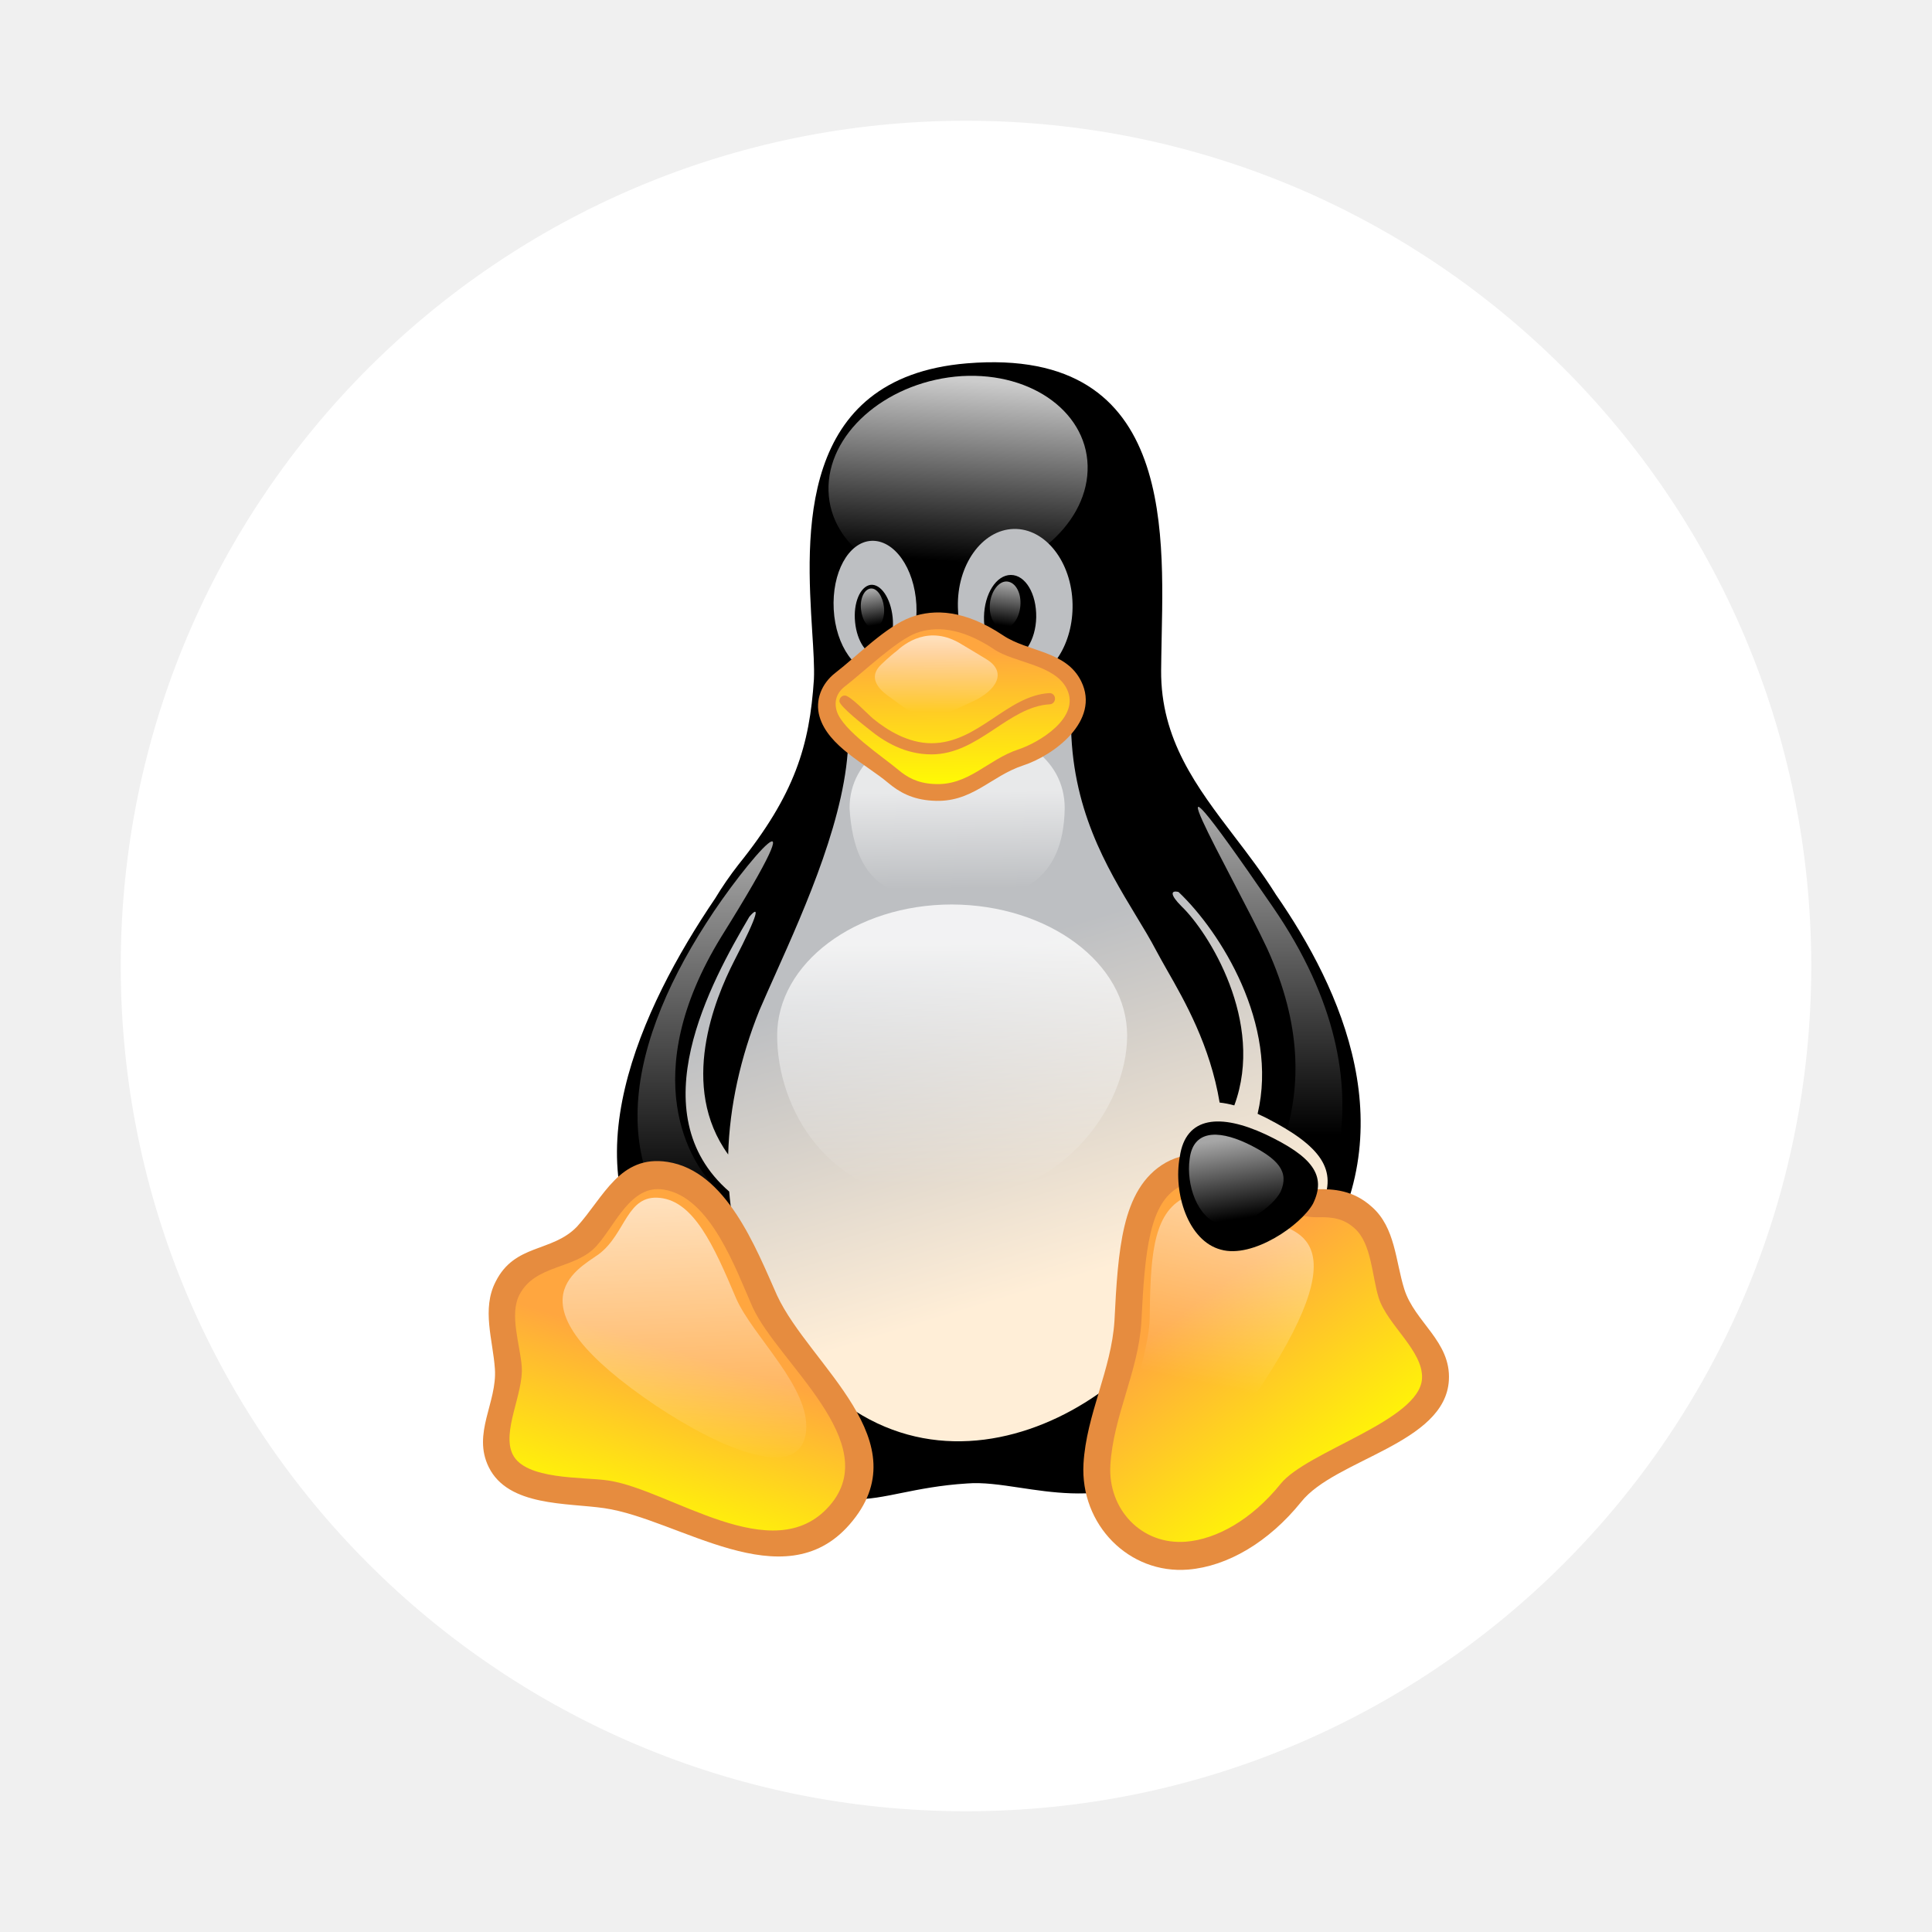
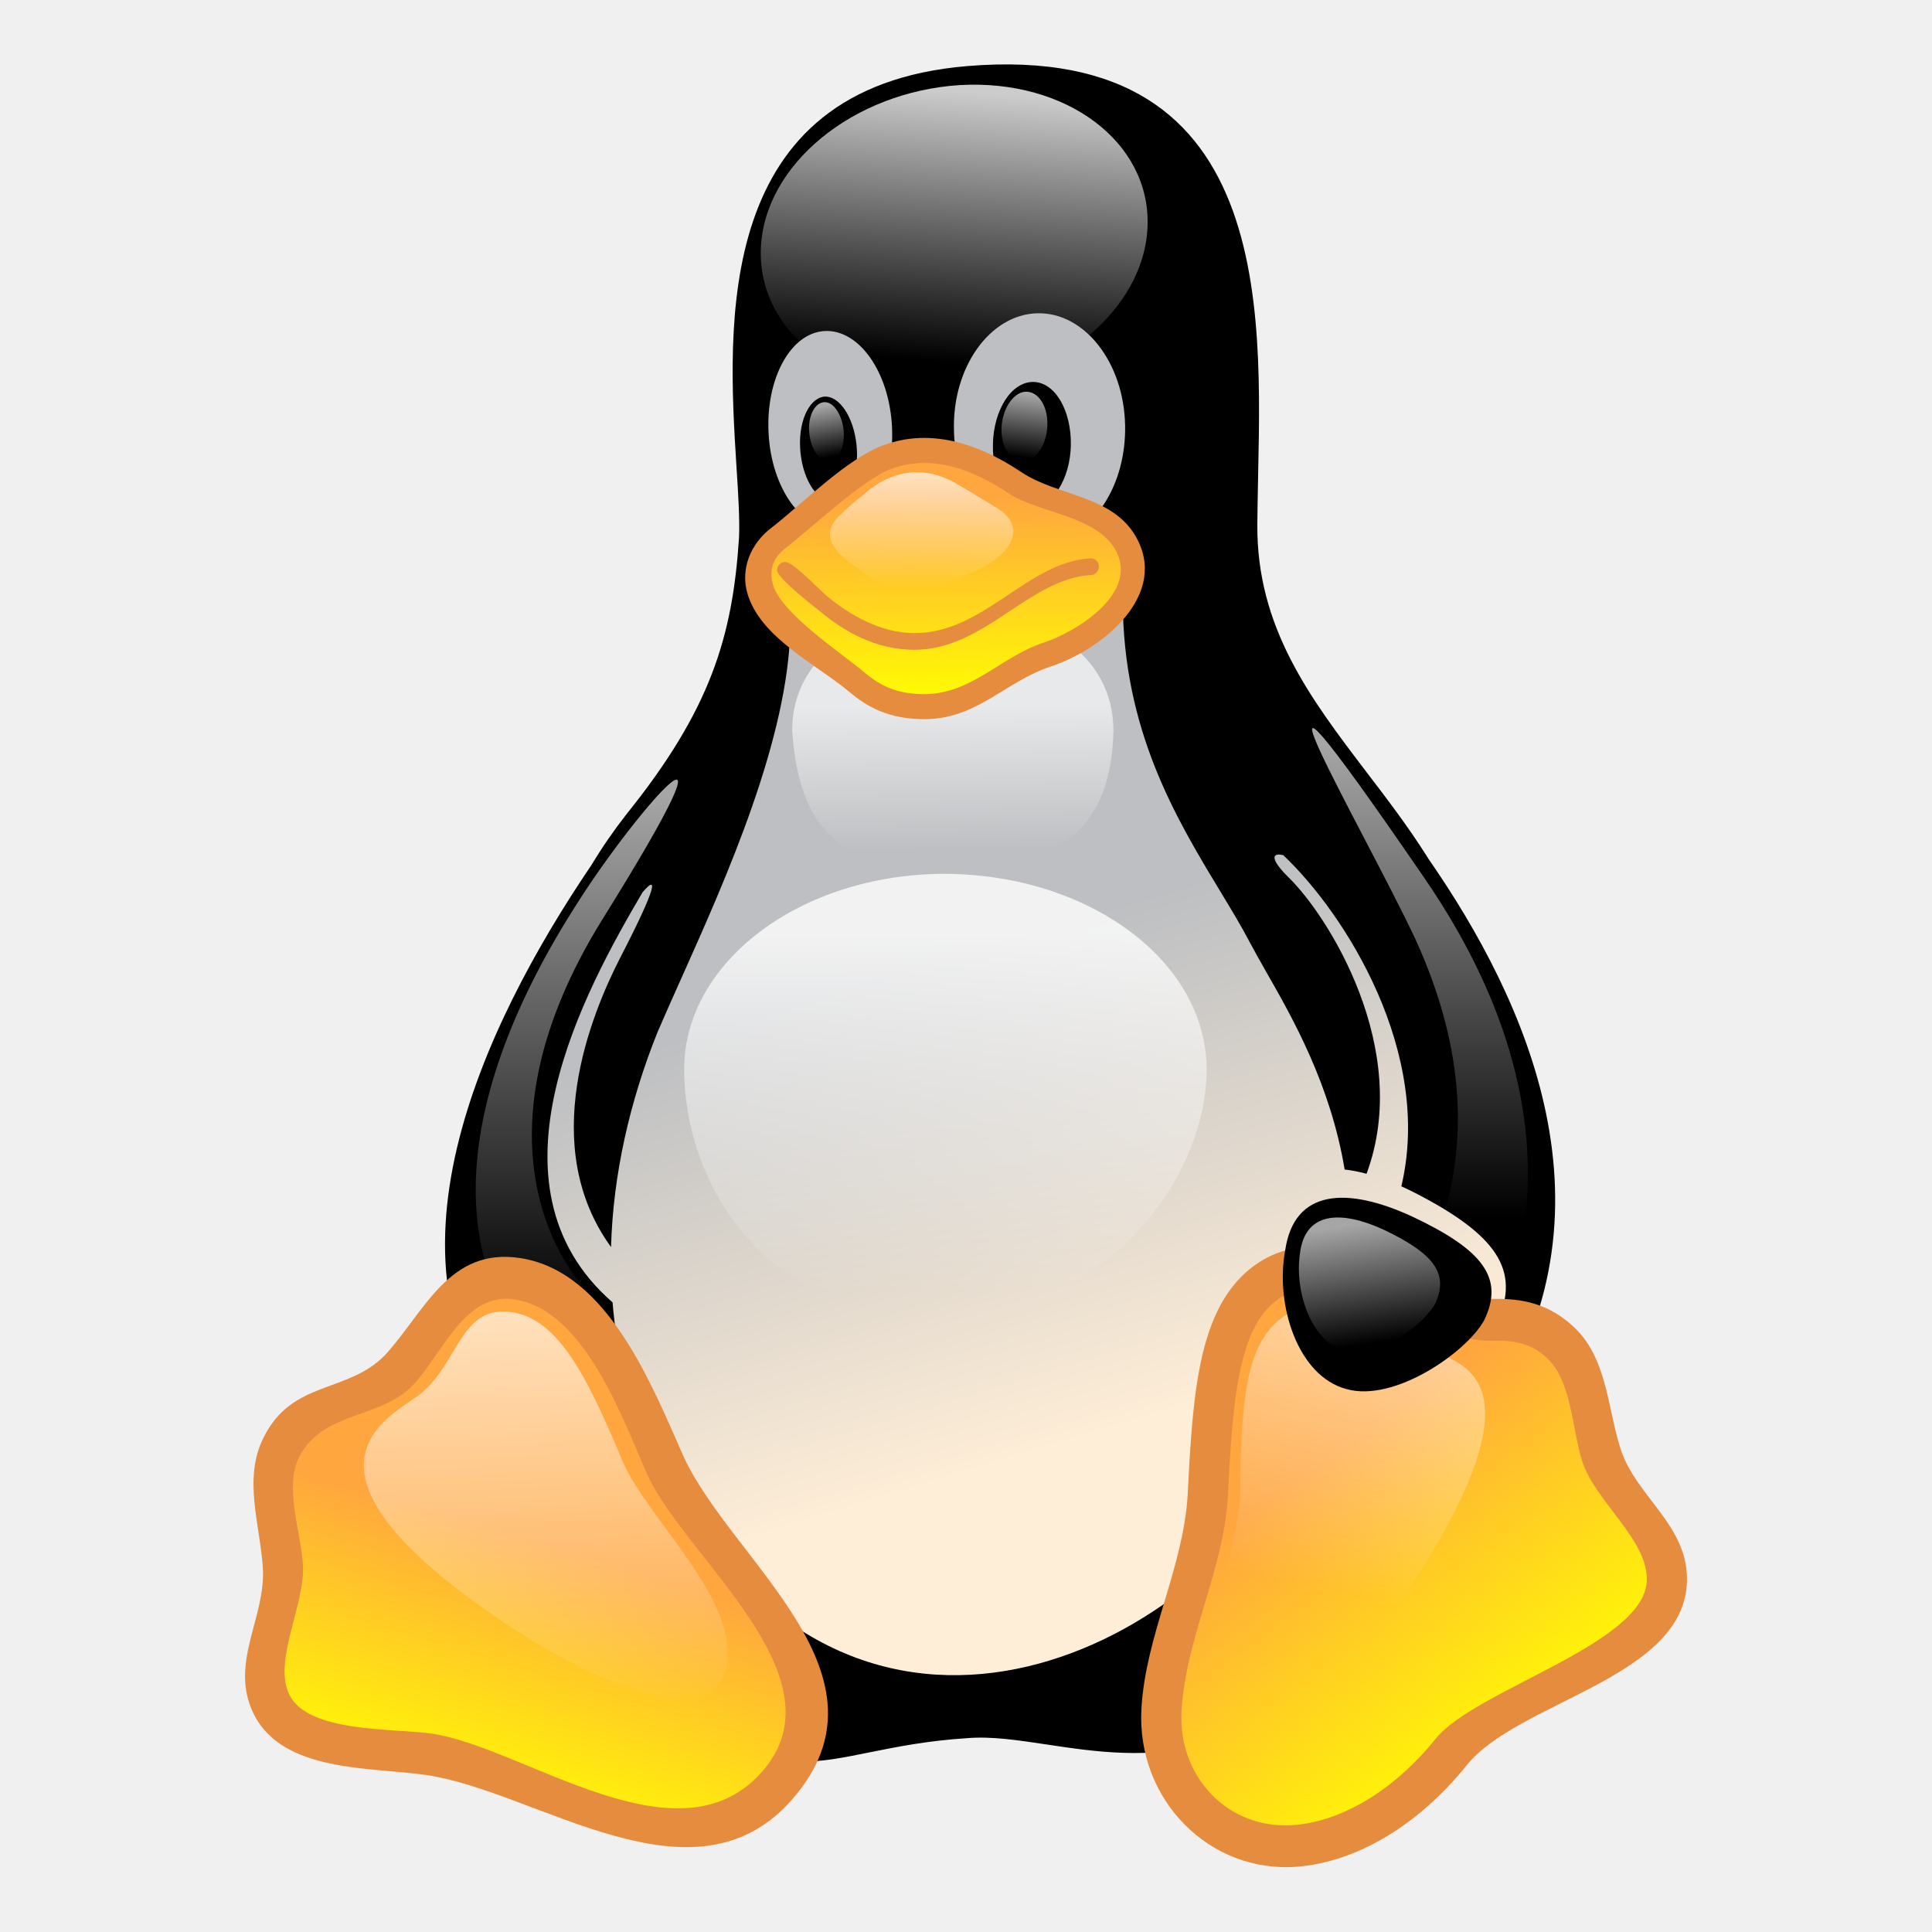
- <svg xmlns="http://www.w3.org/2000/svg" width="800px" height="800px" viewBox="0 0 32 32" fill="none">
-   <path d="M30 16C30 23.728 23.735 30 16 30C8.265 30 2 23.728 2 16C2 8.265 8.265 2 16 2C23.735 2 30 8.265 30 16Z" fill="white" />
+ <svg xmlns="http://www.w3.org/2000/svg" width="800px" height="800px" viewBox="5.281 5.285 21.437 21.437" fill="none">
  <path d="M11.306 21.91C11.181 21.723 11.071 21.471 10.982 21.17C9.376 19.358 10.617 16.692 11.845 14.881C11.962 14.687 12.091 14.5 12.23 14.322C13.167 13.158 13.409 12.348 13.481 11.252C13.49 11.048 13.473 10.778 13.453 10.468C13.354 8.884 13.19 6.252 16.016 6.018C19.549 5.727 19.261 8.971 19.235 10.873C19.234 10.952 19.233 11.028 19.232 11.102C19.223 12.249 19.821 13.034 20.445 13.854C20.674 14.153 20.905 14.457 21.112 14.784C21.118 14.794 21.124 14.804 21.13 14.813C22.222 16.388 23.299 18.737 21.799 20.965C21.589 21.726 21.27 22.424 20.843 22.992C19.314 25.005 17.954 24.801 16.892 24.641C16.572 24.593 16.279 24.549 16.016 24.571C15.58 24.598 15.23 24.668 14.928 24.729C13.761 24.965 13.305 25.057 11.306 21.91Z" fill="#000000" />
  <path d="M18.014 7.795C17.981 8.727 16.992 9.537 15.806 9.612C14.621 9.687 13.691 8.979 13.723 8.046C13.756 7.114 14.745 6.304 15.931 6.229C17.116 6.161 18.047 6.862 18.014 7.795Z" fill="url(#paint0_linear_87_7435)" />
  <path fill-rule="evenodd" clip-rule="evenodd" d="M15.866 10.061C15.875 10.568 16.107 11 16.433 11.195C15.37 11.1 14.051 11.489 14.051 12.225C14.035 13.47 13.342 15.02 12.843 16.135C12.745 16.354 12.654 16.557 12.577 16.737C12.269 17.502 12.083 18.32 12.061 19.122C11.243 17.995 11.838 16.548 12.158 15.921C12.585 15.095 12.576 14.992 12.411 15.185C11.776 16.265 10.58 18.433 12.078 19.736C12.125 20.318 12.267 20.881 12.518 21.399C14.523 25.442 18.276 23.782 19.514 21.685C19.679 21.387 19.812 21.099 19.918 20.82C19.98 20.859 20.046 20.89 20.117 20.909C20.739 21.093 21.669 20.392 21.892 19.957C22.16 19.378 21.885 18.983 20.968 18.514C20.922 18.491 20.875 18.469 20.83 18.448C21.181 16.968 20.212 15.428 19.52 14.774C19.391 14.742 19.373 14.816 19.573 15.015C20.009 15.433 20.957 16.923 20.444 18.309C20.36 18.286 20.278 18.27 20.201 18.262C20.043 17.316 19.623 16.58 19.329 16.066C19.263 15.949 19.203 15.844 19.154 15.751C19.055 15.562 18.937 15.366 18.811 15.159C18.328 14.359 17.739 13.384 17.739 11.939C17.665 11.621 17.365 11.409 16.966 11.292C17.429 11.199 17.777 10.657 17.765 10.007C17.752 9.305 17.313 8.747 16.789 8.761C16.265 8.775 15.846 9.36 15.866 10.061ZM16.298 10.217C16.291 10.605 16.475 10.918 16.717 10.918C16.953 10.918 17.156 10.605 17.163 10.224C17.169 9.836 16.986 9.523 16.743 9.523C16.501 9.523 16.305 9.836 16.298 10.217Z" fill="url(#paint1_linear_87_7435)" />
  <path fill-rule="evenodd" clip-rule="evenodd" d="M14.556 11.15C14.935 11.129 15.211 10.619 15.178 10.013C15.145 9.408 14.811 8.938 14.431 8.958C14.051 8.979 13.776 9.489 13.809 10.095C13.842 10.701 14.176 11.17 14.556 11.15ZM14.785 10.224C14.818 10.544 14.7 10.816 14.529 10.844C14.359 10.864 14.195 10.626 14.163 10.306C14.13 9.986 14.248 9.714 14.418 9.687C14.588 9.666 14.752 9.904 14.785 10.224Z" fill="url(#paint2_linear_87_7435)" />
  <path d="M16.396 10C16.376 10.217 16.475 10.394 16.612 10.408C16.75 10.422 16.881 10.251 16.9 10.04C16.92 9.823 16.822 9.646 16.684 9.632C16.547 9.618 16.416 9.789 16.396 10Z" fill="url(#paint3_linear_87_7435)" />
  <path d="M14.641 10.054C14.661 10.231 14.589 10.388 14.484 10.401C14.379 10.415 14.281 10.279 14.261 10.095C14.241 9.918 14.313 9.762 14.418 9.748C14.523 9.734 14.621 9.877 14.641 10.054Z" fill="url(#paint4_linear_87_7435)" />
  <path d="M18.669 17.152C18.669 18.35 17.562 19.902 15.662 19.889C13.704 19.902 12.872 18.35 12.872 17.152C12.872 15.955 14.169 14.981 15.767 14.981C17.372 14.988 18.669 15.955 18.669 17.152Z" fill="url(#paint5_linear_87_7435)" />
  <path d="M17.635 13.389C17.615 14.628 16.835 14.921 15.853 14.921C14.87 14.921 14.156 14.737 14.071 13.389C14.071 12.545 14.87 12.055 15.853 12.055C16.835 12.048 17.635 12.539 17.635 13.389Z" fill="url(#paint6_linear_87_7435)" />
  <path d="M11.694 15.295C12.336 14.281 13.691 12.722 11.949 15.512C10.534 17.813 11.425 19.29 11.884 19.698C13.207 20.923 13.154 21.747 12.113 21.1C9.879 19.718 10.344 17.391 11.694 15.295Z" fill="url(#paint7_linear_87_7435)" />
  <path d="M20.988 15.71C20.431 14.519 18.663 11.497 21.073 15.009C23.268 18.187 21.728 20.399 21.453 20.617C21.178 20.835 20.255 21.277 20.523 20.508C20.798 19.739 22.161 18.283 20.988 15.71Z" fill="url(#paint8_linear_87_7435)" />
  <path d="M11.209 25.102C9.742 24.292 7.613 25.259 8.386 23.067C8.543 22.57 8.156 21.822 8.405 21.338C8.7 20.746 9.336 20.876 9.715 20.481C10.089 20.073 10.325 19.365 11.025 19.474C11.72 19.582 12.185 20.467 12.67 21.556C13.03 22.332 14.301 23.428 14.215 24.299C14.111 25.633 12.65 25.885 11.209 25.102Z" fill="url(#paint9_linear_87_7435)" />
  <path fill-rule="evenodd" clip-rule="evenodd" d="M9.877 20.64C9.52 21.031 8.865 20.937 8.602 21.448C8.433 21.776 8.617 22.28 8.642 22.639C8.673 23.082 8.305 23.711 8.492 24.09C8.703 24.515 9.653 24.46 10.071 24.521C11.102 24.672 12.806 26.006 13.739 24.941C14.65 23.9 12.898 22.582 12.468 21.657C12.189 21.029 11.771 19.825 10.992 19.703C10.443 19.617 10.193 20.294 9.877 20.64ZM11.058 19.245C12.028 19.397 12.513 20.654 12.871 21.457C13.414 22.623 15.275 23.875 14.069 25.253C12.973 26.504 11.244 25.16 10.009 24.98C9.392 24.89 8.419 24.955 8.096 24.302C7.818 23.74 8.236 23.232 8.197 22.672C8.164 22.195 7.976 21.683 8.208 21.231C8.525 20.595 9.139 20.748 9.555 20.319C9.998 19.833 10.263 19.121 11.058 19.245Z" fill="#E68C3F" />
  <path d="M21.381 24.728C22.456 23.373 24.846 23.652 23.235 21.794C22.895 21.393 22.999 20.535 22.58 20.168C22.089 19.719 21.545 20.086 21.047 19.855C20.549 19.603 20.026 19.12 19.416 19.46C18.807 19.807 18.742 20.706 18.683 21.89C18.63 22.741 17.884 24.163 18.283 24.946C18.86 26.157 20.36 25.994 21.381 24.728Z" fill="url(#paint10_linear_87_7435)" />
  <path fill-rule="evenodd" clip-rule="evenodd" d="M21.81 19.698C22.085 19.691 22.415 19.71 22.725 19.992C23.11 20.332 23.114 20.887 23.259 21.351C23.431 21.901 24.034 22.215 23.998 22.86C23.939 23.914 22.114 24.168 21.552 24.876C21.012 25.545 20.33 25.943 19.682 25.997C18.7 26.078 17.889 25.252 17.946 24.244C17.993 23.428 18.409 22.686 18.459 21.876C18.488 21.29 18.52 20.746 18.626 20.305C18.733 19.859 18.926 19.475 19.308 19.257C20.145 18.789 20.954 19.721 21.81 19.698ZM19.522 19.664C19.295 19.793 19.151 20.032 19.059 20.417C18.965 20.807 18.934 21.307 18.904 21.905C18.854 22.716 18.438 23.457 18.391 24.271C18.35 24.997 18.907 25.596 19.647 25.535C20.148 25.493 20.727 25.176 21.209 24.58C21.64 24.037 23.514 23.534 23.553 22.833C23.578 22.375 22.977 21.946 22.835 21.494C22.724 21.141 22.719 20.593 22.436 20.345C22.255 20.18 22.064 20.155 21.821 20.161C21.116 20.18 20.176 19.299 19.522 19.664Z" fill="#E68C3F" />
  <path d="M20.916 22.917C22.579 20.365 21.341 20.386 20.922 20.188C20.503 19.984 20.064 19.582 19.573 19.862C19.081 20.147 19.055 20.882 19.042 21.849C19.023 22.543 18.466 23.707 18.8 24.353C19.206 25.109 20.189 24.013 20.916 22.917Z" fill="url(#paint11_linear_87_7435)" />
  <path d="M10.868 23.285C8.379 21.61 9.545 21.039 9.918 20.773C10.37 20.433 10.377 19.78 10.934 19.841C11.49 19.902 11.818 20.617 12.191 21.502C12.466 22.134 13.423 22.978 13.351 23.707C13.259 24.564 11.942 23.999 10.868 23.285Z" fill="url(#paint12_linear_87_7435)" />
  <path d="M21.748 19.936C21.552 20.29 20.753 20.848 20.222 20.698C19.678 20.555 19.429 19.759 19.541 19.16C19.639 18.48 20.222 18.446 20.956 18.786C21.735 19.154 21.977 19.467 21.748 19.936Z" fill="#000000" />
  <path d="M21.211 19.739C21.086 19.984 20.562 20.372 20.195 20.27C19.829 20.168 19.645 19.616 19.704 19.201C19.757 18.732 20.15 18.704 20.648 18.936C21.185 19.194 21.355 19.412 21.211 19.739Z" fill="url(#paint13_linear_87_7435)" />
  <path d="M14.437 10.858C14.699 10.606 15.335 9.837 16.54 10.64C16.763 10.79 16.946 10.803 17.372 10.994C18.23 11.361 17.824 12.246 16.907 12.545C16.514 12.675 16.16 13.171 15.453 13.124C14.844 13.09 14.686 12.675 14.313 12.45C13.651 12.062 13.553 11.538 13.913 11.259C14.274 10.98 14.411 10.878 14.437 10.858Z" fill="url(#paint14_linear_87_7435)" />
  <path fill-rule="evenodd" clip-rule="evenodd" d="M13.993 11.37C13.856 11.476 13.813 11.617 13.858 11.773C13.951 12.094 14.622 12.534 14.878 12.75C15.024 12.873 15.191 12.97 15.461 12.985C16.039 13.024 16.36 12.579 16.867 12.413C17.2 12.304 17.904 11.888 17.671 11.412C17.472 11.005 16.801 10.98 16.468 10.756C15.894 10.374 15.476 10.377 15.179 10.484C14.853 10.602 14.289 11.142 13.993 11.37ZM15.091 10.222C15.478 10.082 15.981 10.102 16.613 10.523C17.028 10.802 17.659 10.775 17.909 11.286C18.228 11.937 17.456 12.512 16.947 12.678C16.402 12.857 16.098 13.306 15.445 13.262C15.106 13.243 14.888 13.116 14.71 12.966C14.341 12.656 13.716 12.361 13.574 11.869C13.495 11.597 13.61 11.32 13.833 11.147C14.194 10.868 14.682 10.369 15.091 10.222Z" fill="#E68C3F" />
  <path fill-rule="evenodd" clip-rule="evenodd" d="M17.474 11.567C17.477 11.618 17.439 11.662 17.39 11.665C16.697 11.704 16.21 12.495 15.427 12.495C14.989 12.495 14.642 12.284 14.394 12.08C14.344 12.04 13.903 11.7 13.903 11.613C13.903 11.562 13.943 11.52 13.992 11.52C14.085 11.52 14.363 11.822 14.466 11.907C14.7 12.098 15.046 12.31 15.427 12.31C16.202 12.31 16.678 11.52 17.381 11.48C17.43 11.477 17.472 11.516 17.474 11.567Z" fill="#E68C3F" />
  <path d="M14.844 10.789C14.975 10.667 15.388 10.333 15.931 10.674C16.049 10.742 16.167 10.816 16.338 10.919C16.685 11.13 16.515 11.436 16.095 11.626C15.905 11.708 15.591 11.885 15.355 11.871C15.093 11.844 14.916 11.667 14.746 11.552C14.425 11.334 14.445 11.15 14.595 11.007C14.707 10.898 14.831 10.796 14.844 10.789Z" fill="url(#paint15_linear_87_7435)" />
  <defs>
    <linearGradient id="paint0_linear_87_7435" x1="16.058" y1="6.306" x2="15.836" y2="9.306" gradientUnits="userSpaceOnUse">
      <stop stop-color="white" stop-opacity="0.8" />
      <stop offset="1" stop-color="white" stop-opacity="0" />
    </linearGradient>
    <linearGradient id="paint1_linear_87_7435" x1="12.897" y1="22.672" x2="11.251" y2="17.272" gradientUnits="userSpaceOnUse">
      <stop stop-color="#FFEED7" />
      <stop offset="1" stop-color="#BDBFC2" />
    </linearGradient>
    <linearGradient id="paint2_linear_87_7435" x1="12.897" y1="22.672" x2="11.251" y2="17.272" gradientUnits="userSpaceOnUse">
      <stop stop-color="#FFEED7" />
      <stop offset="1" stop-color="#BDBFC2" />
    </linearGradient>
    <linearGradient id="paint3_linear_87_7435" x1="16.668" y1="9.655" x2="16.575" y2="10.354" gradientUnits="userSpaceOnUse">
      <stop stop-color="white" stop-opacity="0.65" />
      <stop offset="1" stop-color="white" stop-opacity="0" />
    </linearGradient>
    <linearGradient id="paint4_linear_87_7435" x1="14.434" y1="9.783" x2="14.534" y2="10.348" gradientUnits="userSpaceOnUse">
      <stop stop-color="white" stop-opacity="0.65" />
      <stop offset="1" stop-color="white" stop-opacity="0" />
    </linearGradient>
    <linearGradient id="paint5_linear_87_7435" x1="15.761" y1="15.631" x2="15.778" y2="19.627" gradientUnits="userSpaceOnUse">
      <stop stop-color="white" stop-opacity="0.8" />
      <stop offset="1" stop-color="white" stop-opacity="0" />
    </linearGradient>
    <linearGradient id="paint6_linear_87_7435" x1="15.85" y1="13.125" x2="15.869" y2="14.714" gradientUnits="userSpaceOnUse">
      <stop stop-color="white" stop-opacity="0.65" />
      <stop offset="1" stop-color="white" stop-opacity="0" />
    </linearGradient>
    <linearGradient id="paint7_linear_87_7435" x1="11.72" y1="14.105" x2="11.72" y2="19.937" gradientUnits="userSpaceOnUse">
      <stop stop-color="white" stop-opacity="0.65" />
      <stop offset="1" stop-color="white" stop-opacity="0" />
    </linearGradient>
    <linearGradient id="paint8_linear_87_7435" x1="21.033" y1="13.536" x2="21.031" y2="18.805" gradientUnits="userSpaceOnUse">
      <stop stop-color="white" stop-opacity="0.65" />
      <stop offset="1" stop-color="white" stop-opacity="0" />
    </linearGradient>
    <linearGradient id="paint9_linear_87_7435" x1="11.429" y1="22.437" x2="10.535" y2="25.421" gradientUnits="userSpaceOnUse">
      <stop stop-color="#FFA63F" />
      <stop offset="1" stop-color="#FFFF00" />
    </linearGradient>
    <linearGradient id="paint10_linear_87_7435" x1="19.882" y1="21.53" x2="22.266" y2="24.78" gradientUnits="userSpaceOnUse">
      <stop stop-color="#FFA63F" />
      <stop offset="1" stop-color="#FFFF00" />
    </linearGradient>
    <linearGradient id="paint11_linear_87_7435" x1="20.52" y1="18.933" x2="19.686" y2="22.86" gradientUnits="userSpaceOnUse">
      <stop stop-color="white" stop-opacity="0.65" />
      <stop offset="1" stop-color="white" stop-opacity="0" />
    </linearGradient>
    <linearGradient id="paint12_linear_87_7435" x1="11.246" y1="19.904" x2="11.412" y2="24.324" gradientUnits="userSpaceOnUse">
      <stop stop-color="white" stop-opacity="0.65" />
      <stop offset="1" stop-color="white" stop-opacity="0" />
    </linearGradient>
    <linearGradient id="paint13_linear_87_7435" x1="20.375" y1="18.862" x2="20.569" y2="20.182" gradientUnits="userSpaceOnUse">
      <stop stop-color="white" stop-opacity="0.65" />
      <stop offset="1" stop-color="white" stop-opacity="0" />
    </linearGradient>
    <linearGradient id="paint14_linear_87_7435" x1="15.764" y1="10.784" x2="15.78" y2="13.11" gradientUnits="userSpaceOnUse">
      <stop stop-color="#FFA63F" />
      <stop offset="1" stop-color="#FFFF00" />
    </linearGradient>
    <linearGradient id="paint15_linear_87_7435" x1="15.511" y1="10.564" x2="15.506" y2="11.794" gradientUnits="userSpaceOnUse">
      <stop stop-color="white" stop-opacity="0.65" />
      <stop offset="1" stop-color="white" stop-opacity="0" />
    </linearGradient>
  </defs>
</svg>
